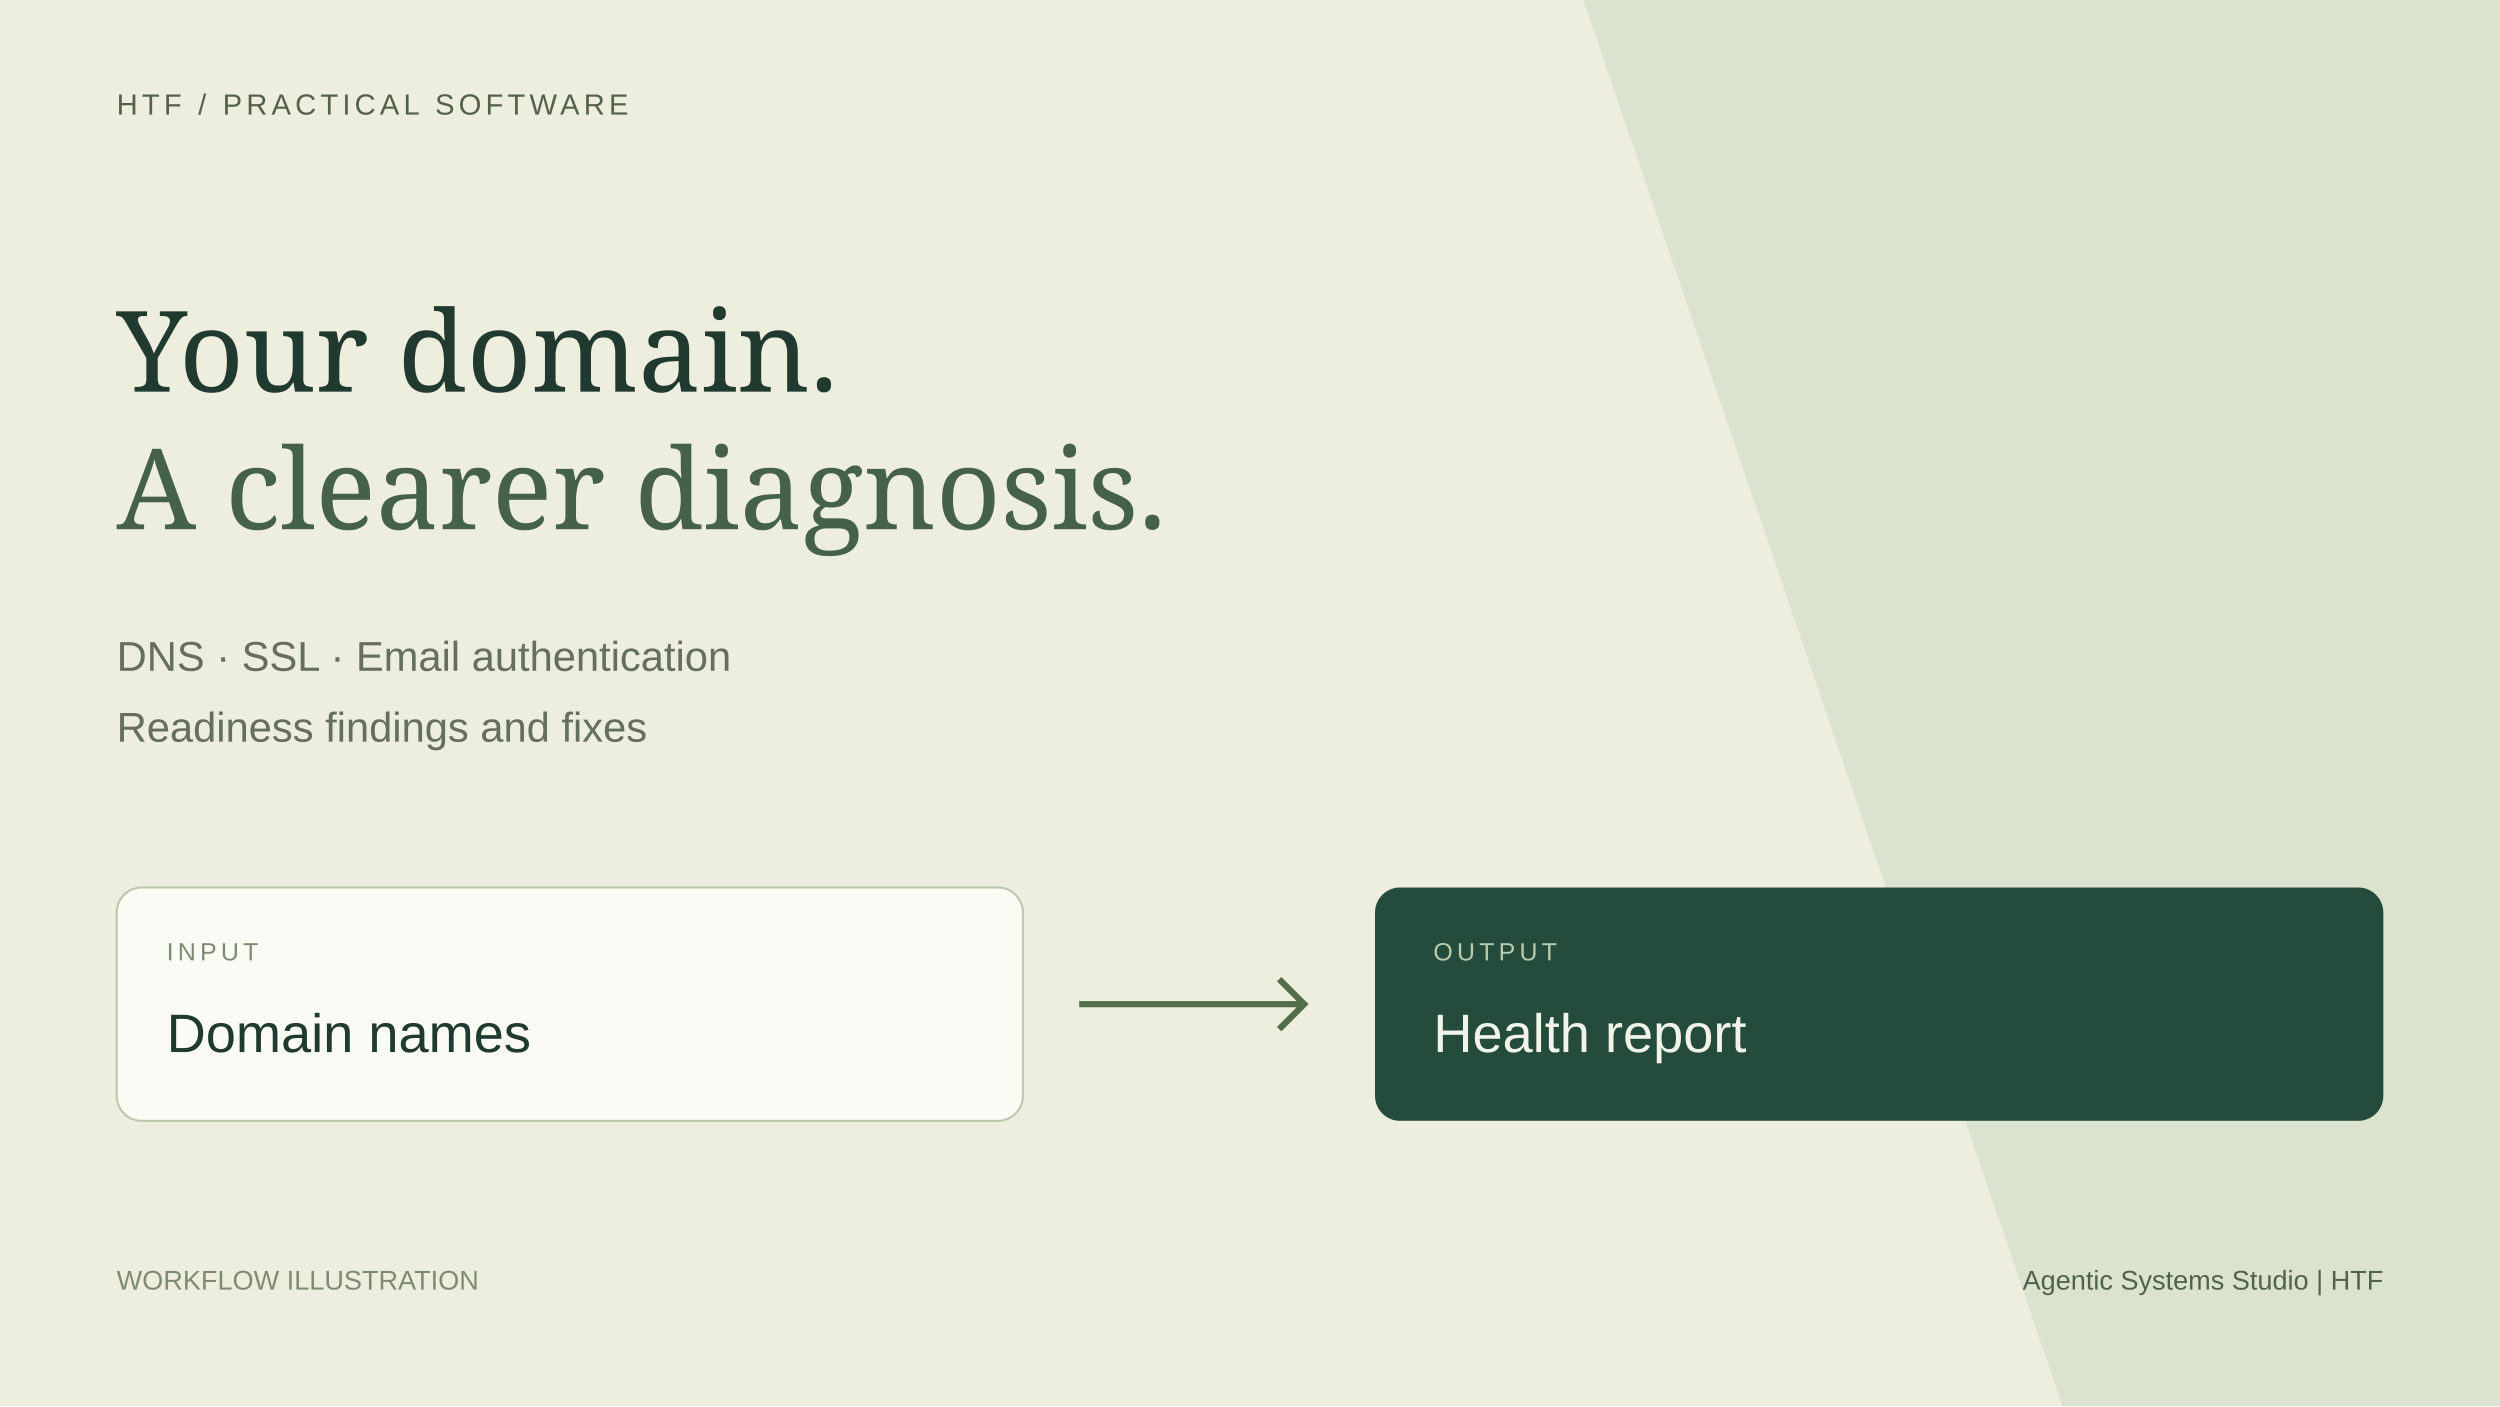
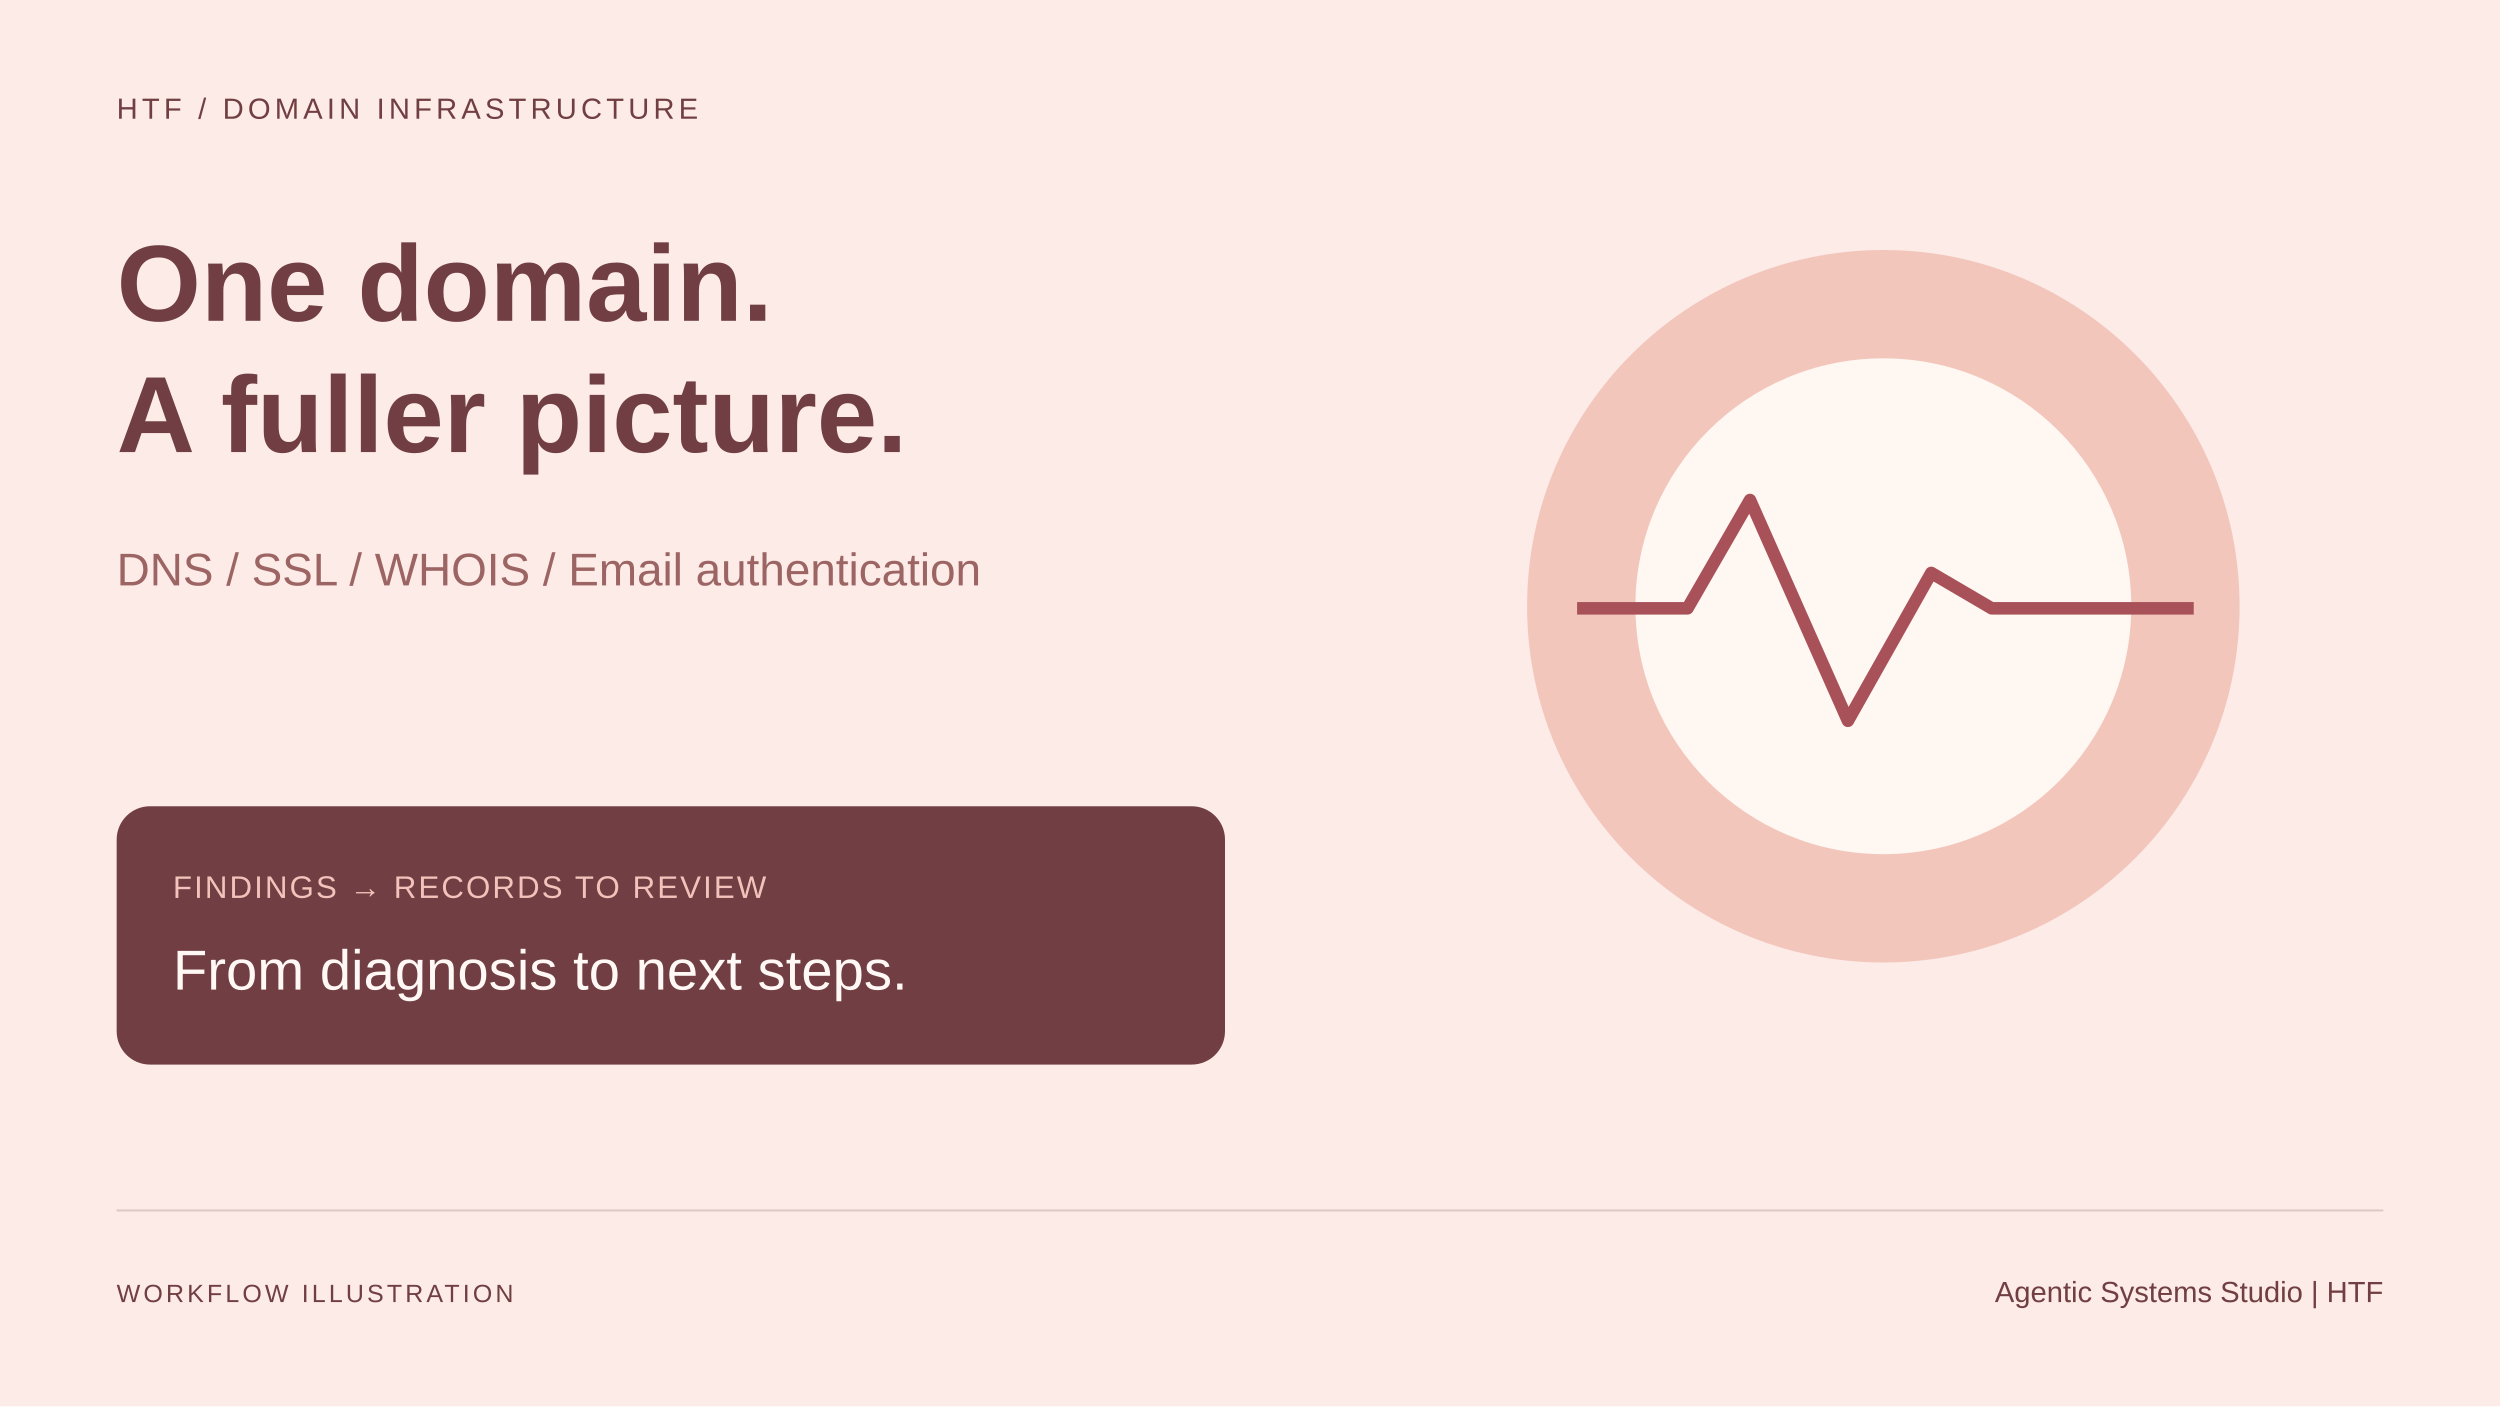
- <svg xmlns="http://www.w3.org/2000/svg" width="1200" height="675" viewBox="0 0 1200 675">
-   <rect width="1200" height="675" fill="#eeeede" />
-   <path d="M760 0H1200V675H990Z" fill="#dbe3cf" />
-   <text x="56" y="55" font-family="Arial,sans-serif" font-size="14" letter-spacing="2" fill="#516249">HTF / PRACTICAL SOFTWARE</text>
-   <text x="56" y="188" font-family="Georgia,serif" font-size="54" fill="#203a30">Your domain.</text>
-   <text x="56" y="254" font-family="Georgia,serif" font-size="54" fill="#456248">A clearer diagnosis.</text>
-   <text x="56" y="322" font-family="Arial,sans-serif" font-size="20" fill="#64705b">DNS · SSL · Email authentication</text>
-   <text x="56" y="356" font-family="Arial,sans-serif" font-size="20" fill="#64705b">Readiness findings and fixes</text>
-   <rect x="56" y="426" width="435" height="112" rx="12" fill="#fafbf4" stroke="#bbc6ad" />
-   <rect x="660" y="426" width="484" height="112" rx="12" fill="#254b3d" />
-   <text x="80" y="461" font-family="Arial,sans-serif" font-size="12" letter-spacing="2" fill="#7e8b71">INPUT</text>
-   <text x="80" y="505" font-family="Arial,sans-serif" font-size="26" fill="#203a30">Domain names</text>
-   <path d="M518 482H626M614 470L626 482L614 494" fill="none" stroke="#516d4a" stroke-width="3" />
-   <text x="688" y="461" font-family="Arial,sans-serif" font-size="12" letter-spacing="2" fill="#b8cbae">OUTPUT</text>
-   <text x="688" y="505" font-family="Arial,sans-serif" font-size="26" fill="#f1f4e8">Health report</text>
-   <text x="56" y="619" font-family="Arial,sans-serif" font-size="13" fill="#7e8b71">WORKFLOW ILLUSTRATION</text>
-   <text x="1144" y="619" text-anchor="end" font-family="Arial,sans-serif" font-size="13" fill="#516249">Agentic Systems Studio | HTF</text>
+ <svg xmlns="http://www.w3.org/2000/svg" width="1200" height="675" viewBox="0 0 1200 675" role="img">
+   <rect x="0" y="0" width="1200" height="675" rx="0" fill="#fcebe7" />
+   <text x="56" y="57" fill="#703e43" font-family="Arial,sans-serif" font-size="14" letter-spacing="2">HTF / DOMAIN INFRASTRUCTURE</text>
+   <text x="56" y="154" fill="#703e43" font-family="Arial,sans-serif" font-size="52" font-weight="700">One domain.</text>
+   <text x="56" y="217" fill="#703e43" font-family="Arial,sans-serif" font-size="52" font-weight="700">A fuller picture.</text>
+   <text x="56" y="281" fill="#9c6564" font-family="Arial,sans-serif" font-size="22">DNS / SSL / WHOIS / Email authentication</text>
+   <circle cx="904" cy="291" r="171" fill="#f3c6bc" />
+   <circle cx="904" cy="291" r="119" fill="#fff7f1" />
+   <path d="M757 292H810L840 240L887 346L927 275L956 292H1053" fill="none" stroke="#a85159" stroke-width="6" stroke-linejoin="round" />
+   <rect x="56" y="387" width="532" height="124" rx="16" fill="#703e43" />
+   <text x="83" y="431" fill="#f2c3ba" font-family="Arial,sans-serif" font-size="15" letter-spacing="1">FINDINGS → RECORDS TO REVIEW</text>
+   <text x="83" y="475" fill="#fff8f4" font-family="Arial,sans-serif" font-size="27">From diagnosis to next steps.</text>
+   <path d="M56 581L1144 581" fill="none" stroke="#703e43" stroke-width="1" opacity=".2" />
+   <text x="56" y="625" fill="#703e43" font-family="Arial,sans-serif" font-size="12" letter-spacing="1.5">WORKFLOW ILLUSTRATION</text>
+   <text x="1144" y="625" fill="#703e43" font-family="Arial,sans-serif" font-size="14" text-anchor="end">Agentic Systems Studio | HTF</text>
</svg>
